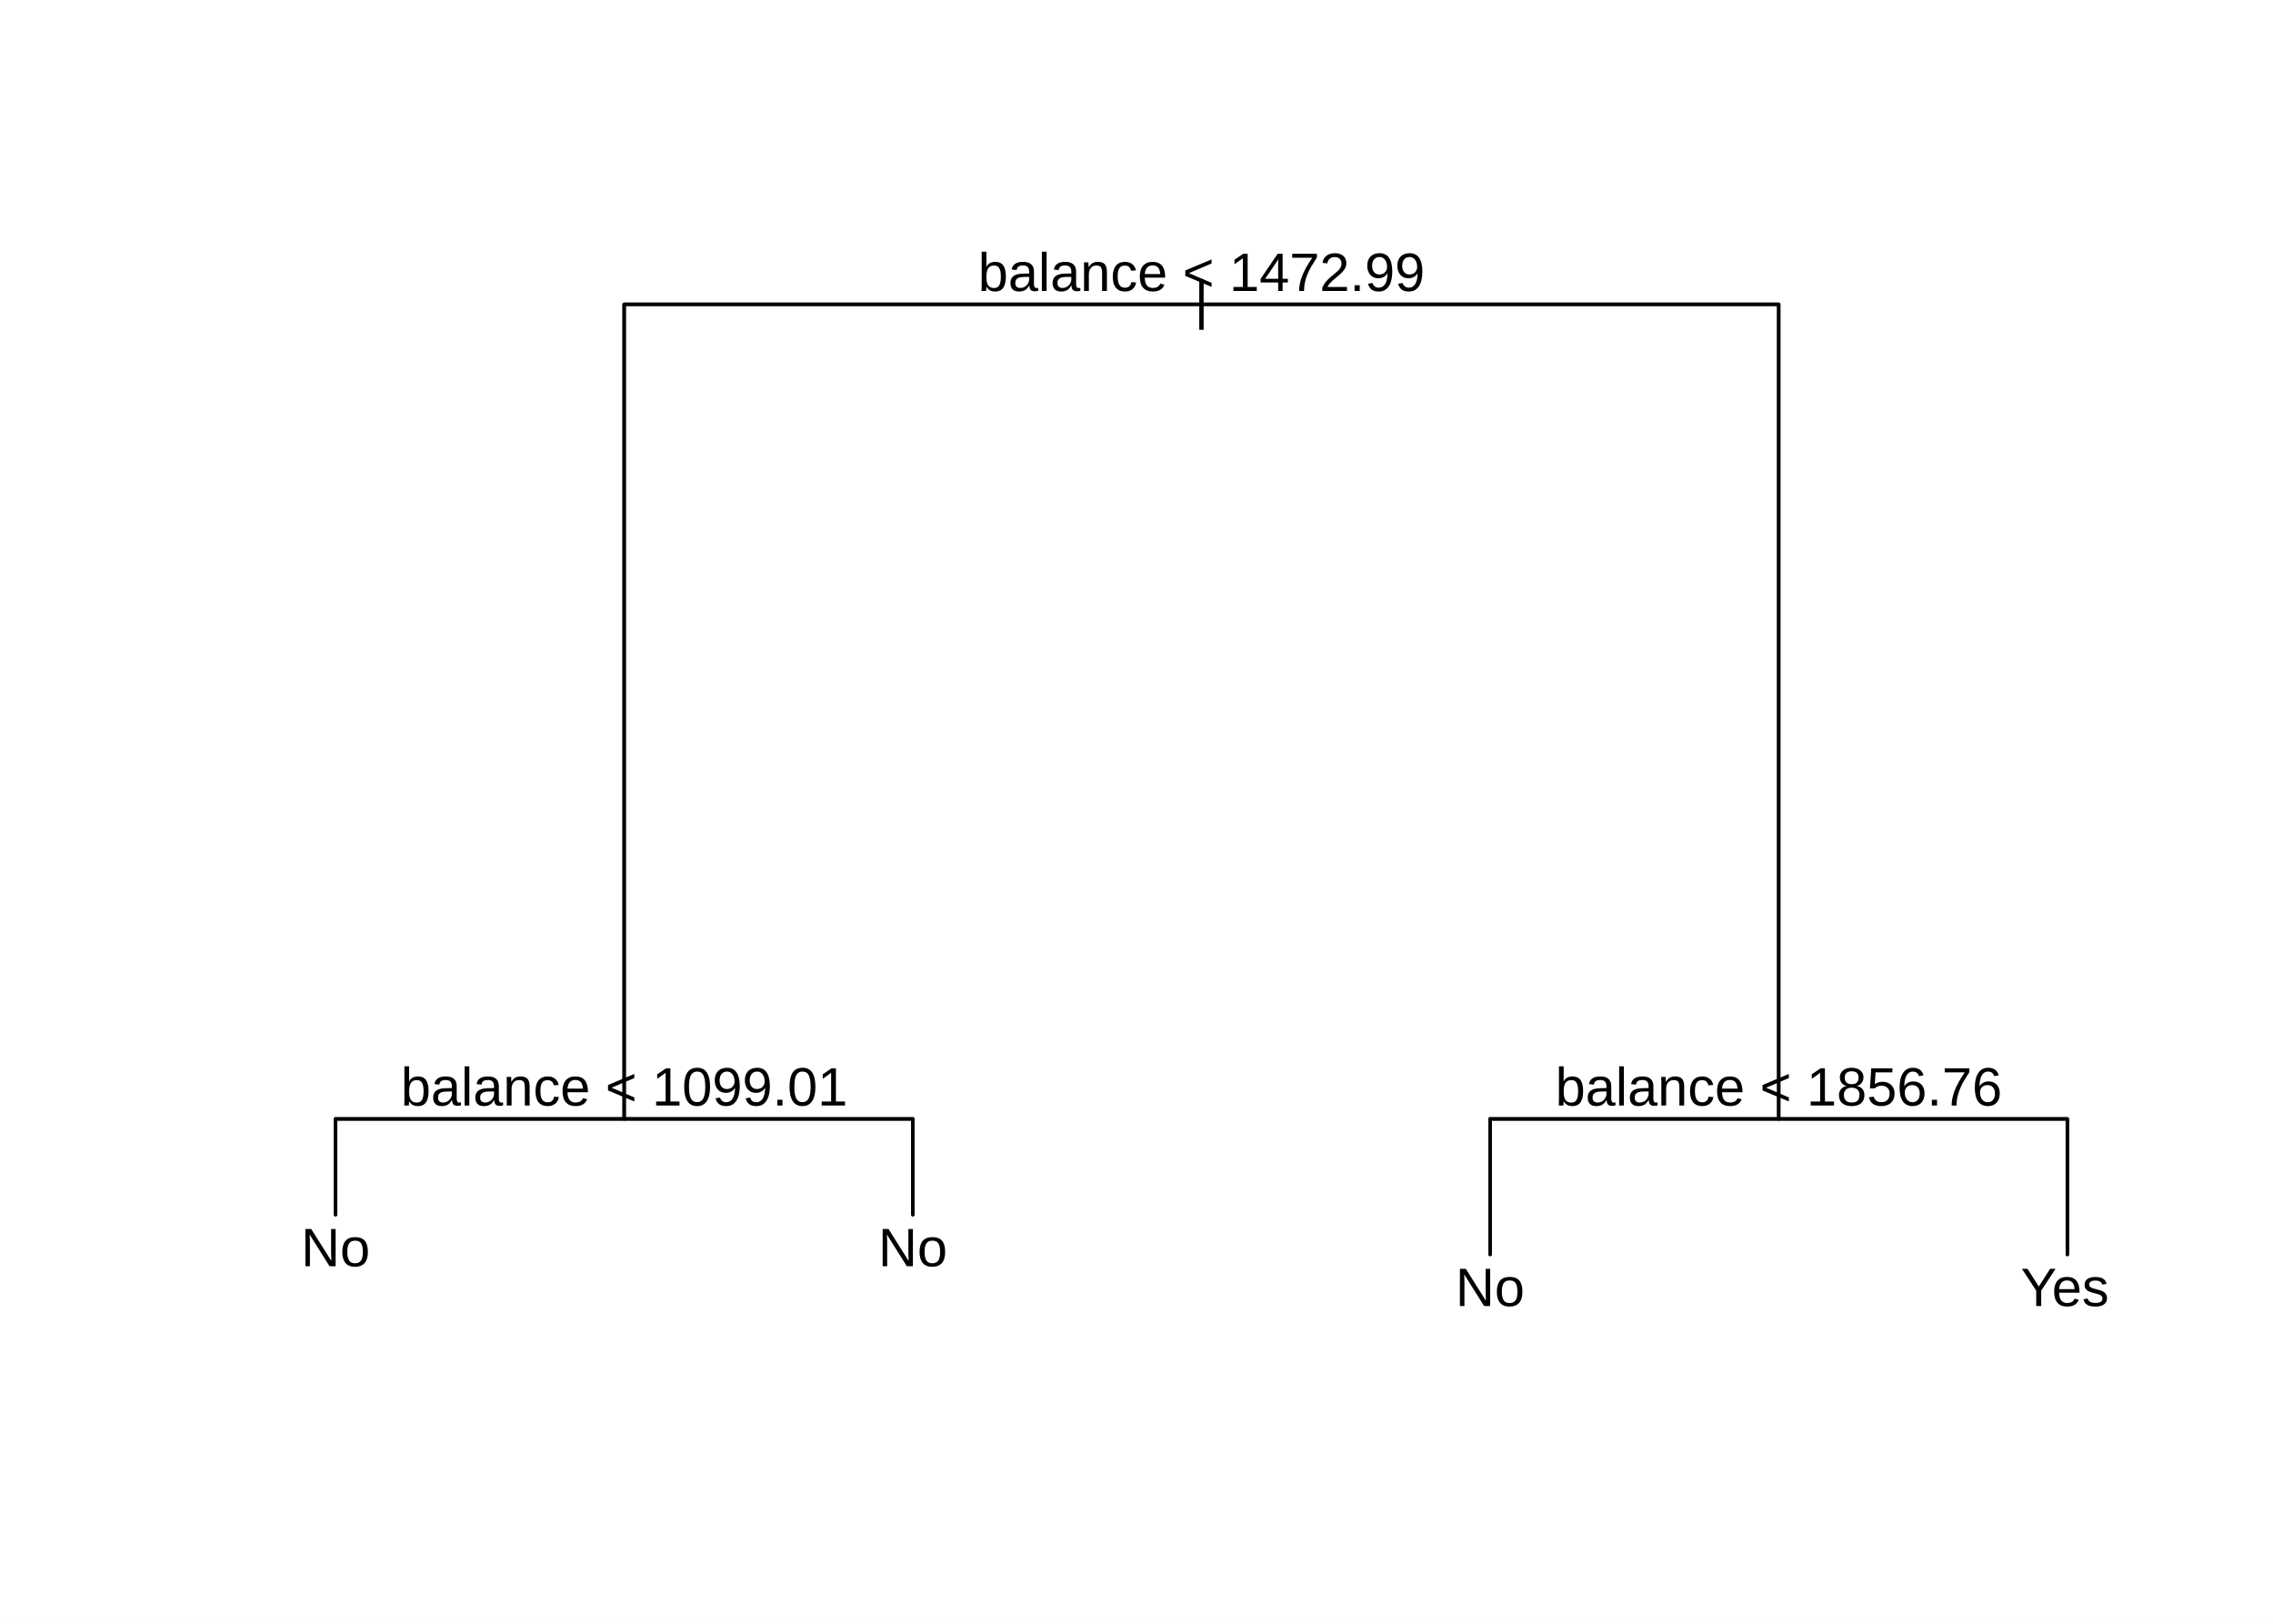
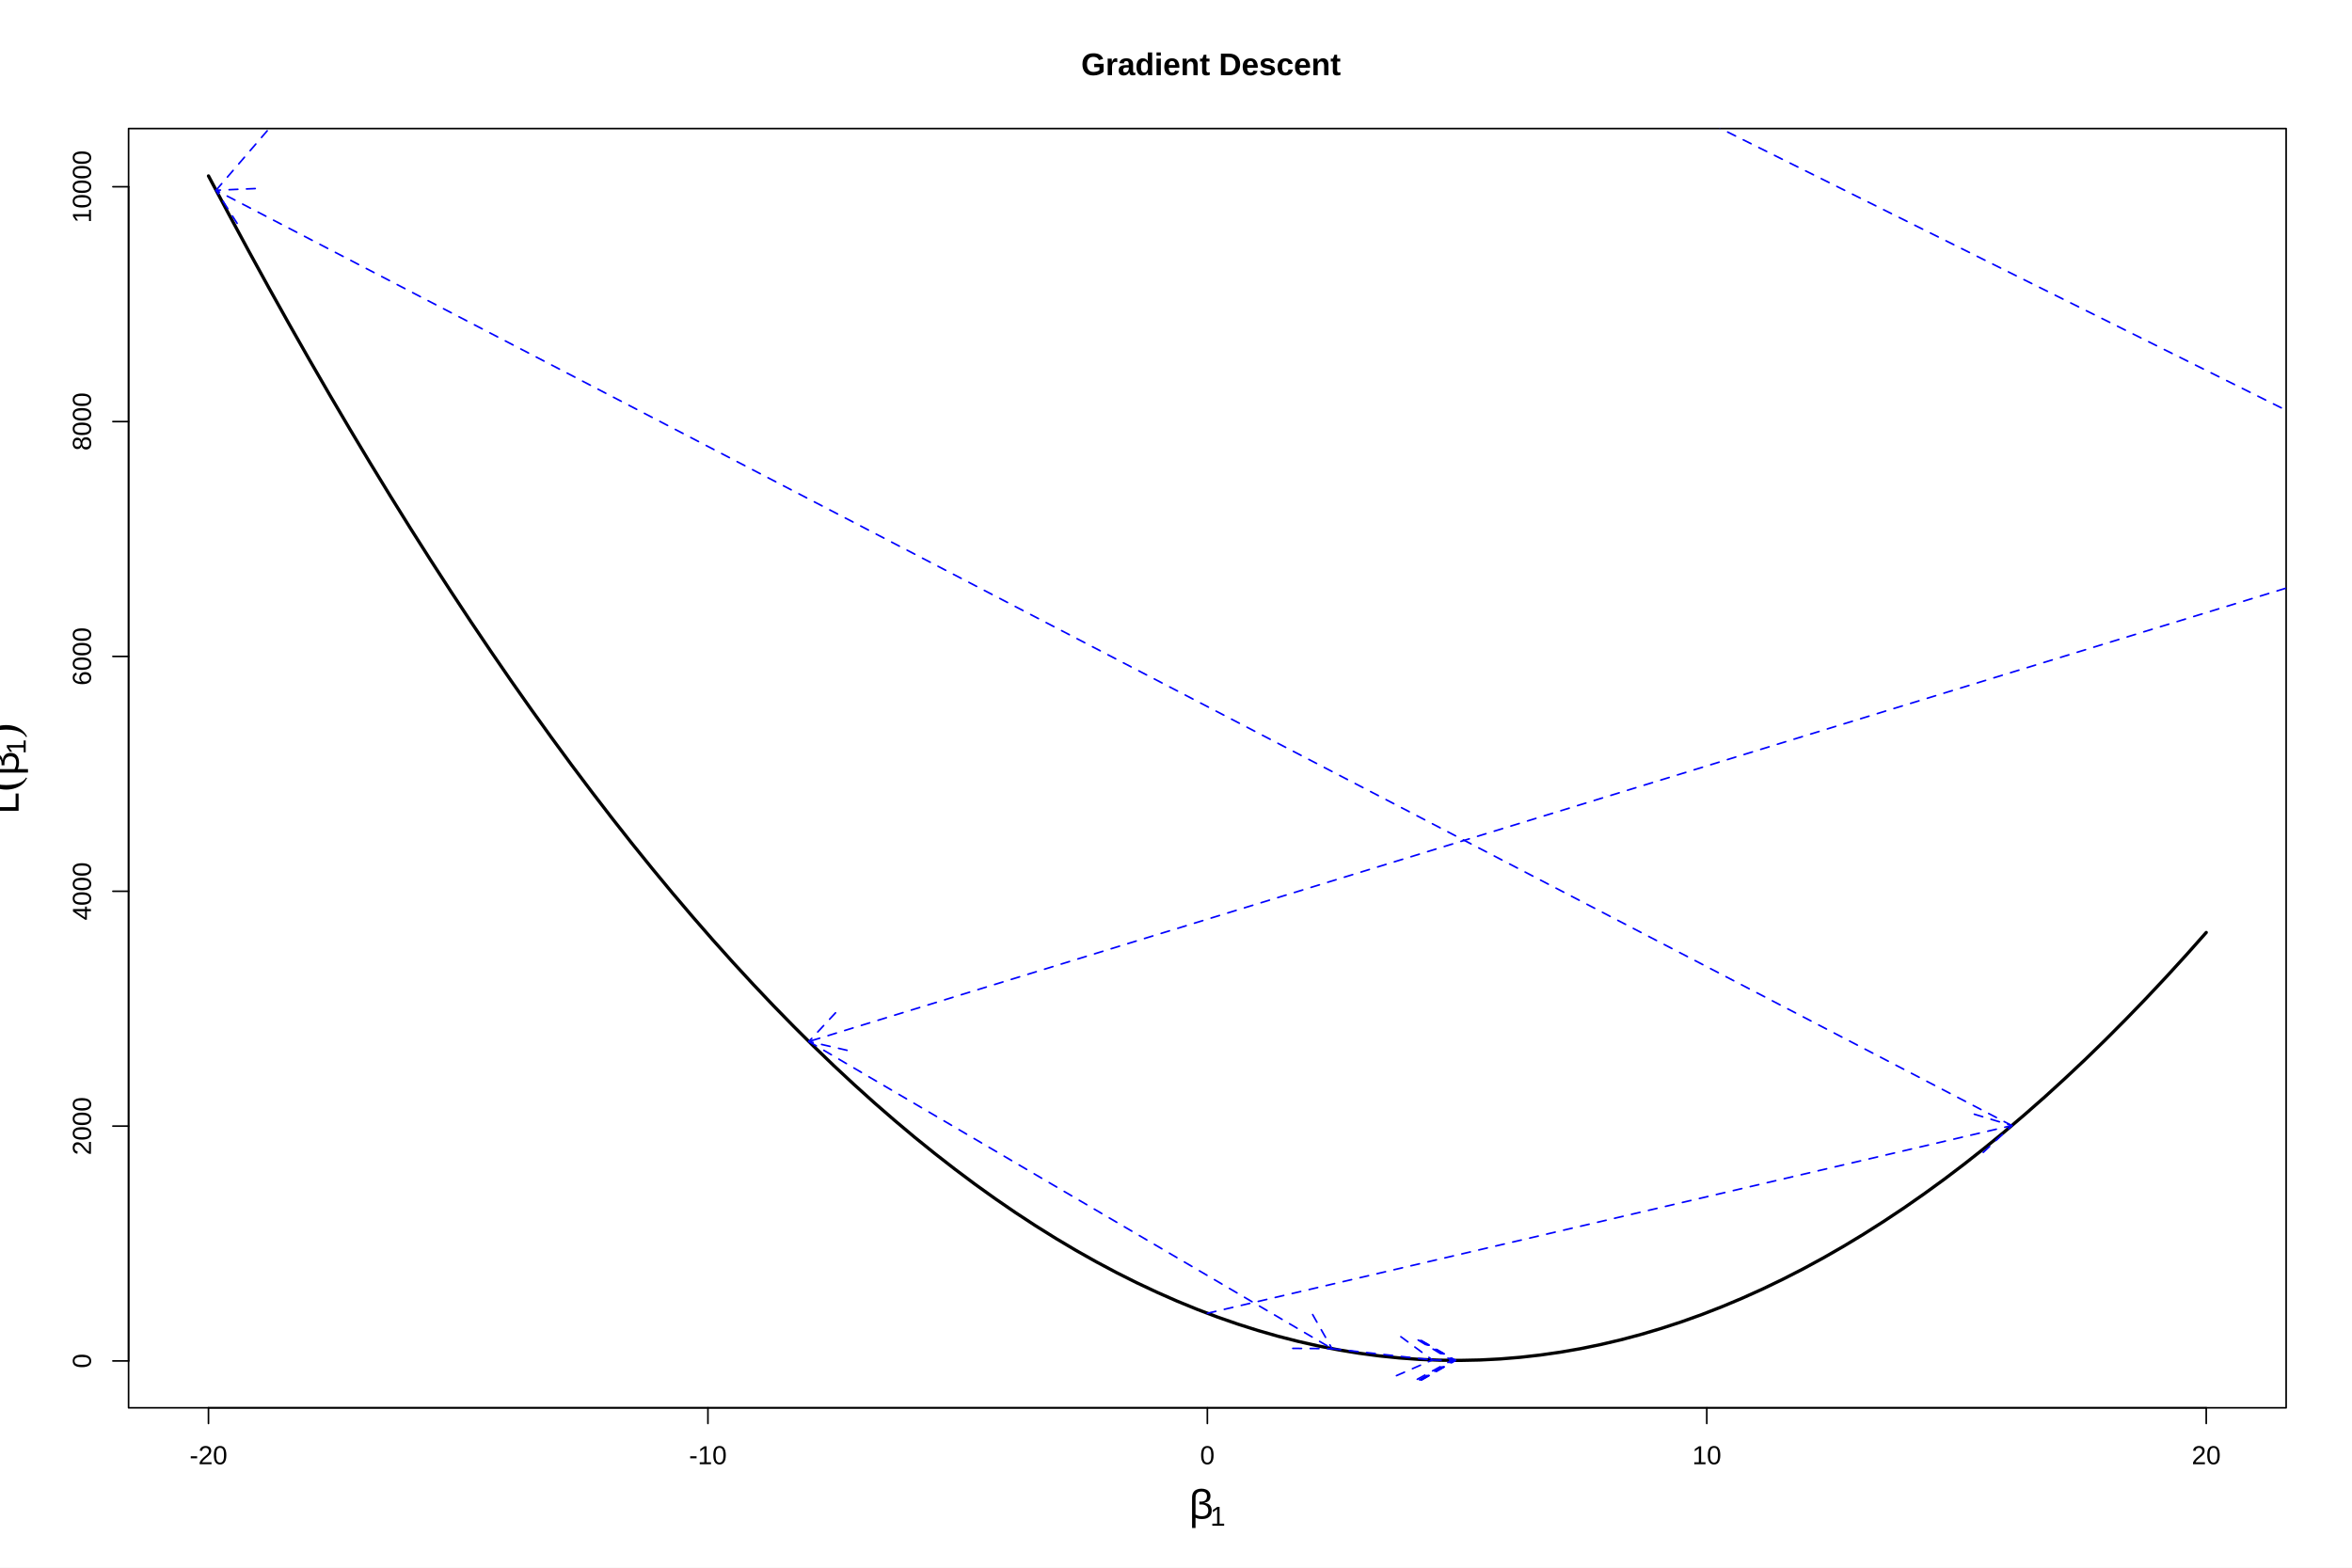
- <svg xmlns="http://www.w3.org/2000/svg" viewBox="0 0 504.00 360.00">
+ <svg xmlns="http://www.w3.org/2000/svg" viewBox="0 0 1080.00 720.00">
  <defs>
    <style type="text/css">
    line, polyline, path, rect, circle {
      fill: none;
      stroke: #000000;
      stroke-linecap: round;
      stroke-linejoin: round;
      stroke-miterlimit: 10.00;
    }
  </style>
  </defs>
  <rect width="100%" height="100%" style="stroke: none; fill: #FFFFFF;" />
  <defs>
-     <clipPath id="cpNTkuMDR8NDczLjc2fDI4Ni41Nnw1OS4wNA==">
-       <rect x="59.04" y="59.04" width="414.72" height="227.52" />
+     <clipPath id="cpNTkuMDR8MTA0OS43Nnw2NDYuNTZ8NTkuMDQ=">
+       <rect x="59.04" y="59.04" width="990.72" height="587.52" />
    </clipPath>
  </defs>
-   <g clip-path="url(#cpNTkuMDR8NDczLjc2fDI4Ni41Nnw1OS4wNA==)">
-     <text x="264.84" y="70.57" style="font-size: 12.00px; font-family: Arial;" textLength="3.12px" lengthAdjust="spacingAndGlyphs">|</text>
-   </g>
-   <polyline points="138.40,248.07 138.40,67.47 394.40,67.47 394.40,248.07 " style="stroke-width: 0.75;" clip-path="url(#cpNTkuMDR8NDczLjc2fDI4Ni41Nnw1OS4wNA==)" />
-   <polyline points="74.40,269.31 74.40,248.07 202.40,248.07 202.40,269.31 " style="stroke-width: 0.75;" clip-path="url(#cpNTkuMDR8NDczLjc2fDI4Ni41Nnw1OS4wNA==)" />
-   <polyline points="202.40,269.31 202.40,248.07 74.40,248.07 74.40,269.31 " style="stroke-width: 0.75;" clip-path="url(#cpNTkuMDR8NDczLjc2fDI4Ni41Nnw1OS4wNA==)" />
-   <polyline points="394.40,248.07 394.40,67.47 138.40,67.47 138.40,248.07 " style="stroke-width: 0.75;" clip-path="url(#cpNTkuMDR8NDczLjc2fDI4Ni41Nnw1OS4wNA==)" />
-   <polyline points="330.40,278.13 330.40,248.07 458.40,248.07 458.40,278.13 " style="stroke-width: 0.75;" clip-path="url(#cpNTkuMDR8NDczLjc2fDI4Ni41Nnw1OS4wNA==)" />
-   <polyline points="458.40,278.13 458.40,248.07 330.40,248.07 330.40,278.13 " style="stroke-width: 0.75;" clip-path="url(#cpNTkuMDR8NDczLjc2fDI4Ni41Nnw1OS4wNA==)" />
+   <polyline points="95.73,80.80 105.00,98.25 114.27,115.42 123.53,132.31 132.80,148.91 142.06,165.22 151.33,181.25 160.60,197.00 169.86,212.46 179.13,227.64 188.39,242.53 197.66,257.14 206.93,271.46 216.19,285.50 225.46,299.25 234.72,312.72 243.99,325.90 253.26,338.81 262.52,351.42 271.79,363.75 281.05,375.80 290.32,387.56 299.59,399.04 308.85,410.23 318.12,421.14 327.38,431.76 336.65,442.10 345.92,452.16 355.18,461.93 364.45,471.41 373.71,480.61 382.98,489.53 392.25,498.16 401.51,506.51 410.78,514.57 420.04,522.35 429.31,529.84 438.58,537.05 447.84,543.98 457.11,550.62 466.37,556.97 475.64,563.04 484.91,568.83 494.17,574.33 503.44,579.55 512.70,584.48 521.97,589.13 531.24,593.49 540.50,597.57 549.77,601.37 559.03,604.88 568.30,608.10 577.56,611.04 586.83,613.70 596.10,616.07 605.36,618.16 614.63,619.96 623.89,621.48 633.16,622.71 642.43,623.66 651.69,624.33 660.96,624.70 670.22,624.80 679.49,624.61 688.76,624.14 698.02,623.38 707.29,622.33 716.55,621.01 725.82,619.40 735.09,617.50 744.35,615.32 753.62,612.85 762.88,610.10 772.15,607.07 781.42,603.75 790.68,600.14 799.95,596.25 809.21,592.08 818.48,587.62 827.75,582.88 837.01,577.85 846.28,572.54 855.54,566.95 864.81,561.06 874.08,554.90 883.34,548.45 892.61,541.72 901.87,534.70 911.14,527.39 920.41,519.81 929.67,511.93 938.94,503.78 948.20,495.33 957.47,486.61 966.74,477.60 976.00,468.30 985.27,458.72 994.53,448.86 1003.80,438.71 1013.07,428.27 " style="stroke-width: 1.50;" clip-path="url(#cpNTkuMDR8MTA0OS43Nnw2NDYuNTZ8NTkuMDQ=)" />
  <defs>
-     <clipPath id="cpMHw1MDR8MzYwfDA=">
-       <rect x="0.00" y="0.00" width="504.00" height="360.00" />
+     <clipPath id="cpMHwxMDgwfDcyMHww">
+       <rect x="0.00" y="0.00" width="1080.00" height="720.00" />
    </clipPath>
  </defs>
-   <g clip-path="url(#cpMHw1MDR8MzYwfDA=)">
-     <text x="216.86" y="64.51" style="font-size: 12.00px; font-family: Arial;" textLength="99.09px" lengthAdjust="spacingAndGlyphs">balance &lt; 1472.99</text>
+   <line x1="95.73" y1="646.56" x2="1013.07" y2="646.56" style="stroke-width: 0.75;" clip-path="url(#cpMHwxMDgwfDcyMHww)" />
+   <line x1="95.73" y1="646.56" x2="95.73" y2="653.76" style="stroke-width: 0.75;" clip-path="url(#cpMHwxMDgwfDcyMHww)" />
+   <line x1="325.07" y1="646.56" x2="325.07" y2="653.76" style="stroke-width: 0.75;" clip-path="url(#cpMHwxMDgwfDcyMHww)" />
+   <line x1="554.40" y1="646.56" x2="554.40" y2="653.76" style="stroke-width: 0.75;" clip-path="url(#cpMHwxMDgwfDcyMHww)" />
+   <line x1="783.73" y1="646.56" x2="783.73" y2="653.76" style="stroke-width: 0.75;" clip-path="url(#cpMHwxMDgwfDcyMHww)" />
+   <line x1="1013.07" y1="646.56" x2="1013.07" y2="653.76" style="stroke-width: 0.75;" clip-path="url(#cpMHwxMDgwfDcyMHww)" />
+   <g clip-path="url(#cpMHwxMDgwfDcyMHww)">
+     <text x="87.06" y="672.48" style="font-size: 12.00px; font-family: Arial;" textLength="17.34px" lengthAdjust="spacingAndGlyphs">-20</text>
  </g>
-   <g clip-path="url(#cpMHw1MDR8MzYwfDA=)">
-     <text x="88.86" y="245.11" style="font-size: 12.00px; font-family: Arial;" textLength="99.09px" lengthAdjust="spacingAndGlyphs">balance &lt; 1099.01</text>
+   <g clip-path="url(#cpMHwxMDgwfDcyMHww)">
+     <text x="316.39" y="672.48" style="font-size: 12.00px; font-family: Arial;" textLength="17.34px" lengthAdjust="spacingAndGlyphs">-10</text>
  </g>
-   <g clip-path="url(#cpMHw1MDR8MzYwfDA=)">
-     <text x="344.86" y="245.11" style="font-size: 12.00px; font-family: Arial;" textLength="99.09px" lengthAdjust="spacingAndGlyphs">balance &lt; 1856.76</text>
+   <g clip-path="url(#cpMHwxMDgwfDcyMHww)">
+     <text x="551.06" y="672.48" style="font-size: 12.00px; font-family: Arial;" textLength="6.67px" lengthAdjust="spacingAndGlyphs">0</text>
  </g>
-   <g clip-path="url(#cpMHw1MDR8MzYwfDA=)">
-     <text x="66.73" y="280.74" style="font-size: 12.00px; font-family: Arial;" textLength="15.34px" lengthAdjust="spacingAndGlyphs">No</text>
+   <g clip-path="url(#cpMHwxMDgwfDcyMHww)">
+     <text x="777.06" y="672.48" style="font-size: 12.00px; font-family: Arial;" textLength="13.35px" lengthAdjust="spacingAndGlyphs">10</text>
  </g>
-   <g clip-path="url(#cpMHw1MDR8MzYwfDA=)">
-     <text x="194.73" y="280.74" style="font-size: 12.00px; font-family: Arial;" textLength="15.34px" lengthAdjust="spacingAndGlyphs">No</text>
+   <g clip-path="url(#cpMHwxMDgwfDcyMHww)">
+     <text x="1006.39" y="672.48" style="font-size: 12.00px; font-family: Arial;" textLength="13.35px" lengthAdjust="spacingAndGlyphs">20</text>
  </g>
-   <g clip-path="url(#cpMHw1MDR8MzYwfDA=)">
-     <text x="322.73" y="289.56" style="font-size: 12.00px; font-family: Arial;" textLength="15.34px" lengthAdjust="spacingAndGlyphs">No</text>
+   <line x1="59.04" y1="625.05" x2="59.04" y2="85.76" style="stroke-width: 0.75;" clip-path="url(#cpMHwxMDgwfDcyMHww)" />
+   <line x1="59.04" y1="625.05" x2="51.84" y2="625.05" style="stroke-width: 0.75;" clip-path="url(#cpMHwxMDgwfDcyMHww)" />
+   <line x1="59.04" y1="517.19" x2="51.84" y2="517.19" style="stroke-width: 0.75;" clip-path="url(#cpMHwxMDgwfDcyMHww)" />
+   <line x1="59.04" y1="409.33" x2="51.84" y2="409.33" style="stroke-width: 0.75;" clip-path="url(#cpMHwxMDgwfDcyMHww)" />
+   <line x1="59.04" y1="301.47" x2="51.84" y2="301.47" style="stroke-width: 0.75;" clip-path="url(#cpMHwxMDgwfDcyMHww)" />
+   <line x1="59.04" y1="193.61" x2="51.84" y2="193.61" style="stroke-width: 0.75;" clip-path="url(#cpMHwxMDgwfDcyMHww)" />
+   <line x1="59.04" y1="85.76" x2="51.84" y2="85.76" style="stroke-width: 0.75;" clip-path="url(#cpMHwxMDgwfDcyMHww)" />
+   <g clip-path="url(#cpMHwxMDgwfDcyMHww)">
+     <text transform="translate(41.76,628.38) rotate(-90)" style="font-size: 12.00px; font-family: Arial;" textLength="6.67px" lengthAdjust="spacingAndGlyphs">0</text>
  </g>
-   <g clip-path="url(#cpMHw1MDR8MzYwfDA=)">
-     <text x="448.06" y="289.56" style="font-size: 12.00px; font-family: Arial;" textLength="20.68px" lengthAdjust="spacingAndGlyphs">Yes</text>
+   <g clip-path="url(#cpMHwxMDgwfDcyMHww)">
+     <text transform="translate(41.76,530.54) rotate(-90)" style="font-size: 12.00px; font-family: Arial;" textLength="26.70px" lengthAdjust="spacingAndGlyphs">2000</text>
  </g>
+   <g clip-path="url(#cpMHwxMDgwfDcyMHww)">
+     <text transform="translate(41.76,422.68) rotate(-90)" style="font-size: 12.00px; font-family: Arial;" textLength="26.70px" lengthAdjust="spacingAndGlyphs">4000</text>
+   </g>
+   <g clip-path="url(#cpMHwxMDgwfDcyMHww)">
+     <text transform="translate(41.76,314.82) rotate(-90)" style="font-size: 12.00px; font-family: Arial;" textLength="26.70px" lengthAdjust="spacingAndGlyphs">6000</text>
+   </g>
+   <g clip-path="url(#cpMHwxMDgwfDcyMHww)">
+     <text transform="translate(41.76,206.96) rotate(-90)" style="font-size: 12.00px; font-family: Arial;" textLength="26.70px" lengthAdjust="spacingAndGlyphs">8000</text>
+   </g>
+   <g clip-path="url(#cpMHwxMDgwfDcyMHww)">
+     <text transform="translate(41.76,102.44) rotate(-90)" style="font-size: 12.00px; font-family: Arial;" textLength="33.37px" lengthAdjust="spacingAndGlyphs">10000</text>
+   </g>
+   <polyline points="59.04,646.56 1049.76,646.56 1049.76,59.04 59.04,59.04 59.04,646.56 " style="stroke-width: 0.75;" clip-path="url(#cpMHwxMDgwfDcyMHww)" />
+   <g clip-path="url(#cpMHwxMDgwfDcyMHww)">
+     <text x="496.44" y="34.53" style="font-size: 14.40px; font-weight: bold; font-family: Arial;" textLength="115.92px" lengthAdjust="spacingAndGlyphs">Gradient Descent</text>
+   </g>
+   <g clip-path="url(#cpMHwxMDgwfDcyMHww)">
+     <text x="545.85" y="697.47" style="font-size: 18.00px; font-family: Symbol;" textLength="9.88px" lengthAdjust="spacingAndGlyphs">β</text>
+   </g>
+   <g clip-path="url(#cpMHwxMDgwfDcyMHww)">
+     <text x="555.72" y="700.73" style="font-size: 12.60px; font-family: Arial;" textLength="7.23px" lengthAdjust="spacingAndGlyphs">1</text>
+   </g>
+   <g clip-path="url(#cpMHwxMDgwfDcyMHww)">
+     <text transform="translate(8.54,373.85) rotate(-90)" style="font-size: 18.00px; font-family: Arial;" textLength="10.01px" lengthAdjust="spacingAndGlyphs">L</text>
+   </g>
+   <g clip-path="url(#cpMHwxMDgwfDcyMHww)">
+     <text transform="translate(8.54,363.84) rotate(-90)" style="font-size: 22.50px; font-family: Symbol;" textLength="7.49px" lengthAdjust="spacingAndGlyphs">(</text>
+   </g>
+   <g clip-path="url(#cpMHwxMDgwfDcyMHww)">
+     <text transform="translate(8.54,356.35) rotate(-90)" style="font-size: 18.00px; font-family: Symbol;" textLength="9.88px" lengthAdjust="spacingAndGlyphs">β</text>
+   </g>
+   <g clip-path="url(#cpMHwxMDgwfDcyMHww)">
+     <text transform="translate(11.80,346.47) rotate(-90)" style="font-size: 12.60px; font-family: Arial;" textLength="7.23px" lengthAdjust="spacingAndGlyphs">1</text>
+   </g>
+   <g clip-path="url(#cpMHwxMDgwfDcyMHww)">
+     <text transform="translate(8.54,339.24) rotate(-90)" style="font-size: 22.50px; font-family: Symbol;" textLength="7.49px" lengthAdjust="spacingAndGlyphs">)</text>
+   </g>
+   <defs>
+     <clipPath id="cpNTkuMDR8MTA0OS43Nnw2NDYuNTZ8NTkuMDQ=">
+       <rect x="59.04" y="59.04" width="990.72" height="587.52" />
+     </clipPath>
+   </defs>
+   <line x1="554.40" y1="603.16" x2="923.81" y2="516.95" style="stroke-width: 0.75; stroke: #0000FF; stroke-dasharray: 4.00,4.00;" clip-path="url(#cpNTkuMDR8MTA0OS43Nnw2NDYuNTZ8NTkuMDQ=)" />
+   <polyline points="910.67,529.26 923.81,516.95 906.58,511.73 " style="stroke-width: 0.75; stroke: #0000FF; stroke-dasharray: 4.00,4.00;" clip-path="url(#cpNTkuMDR8MTA0OS43Nnw2NDYuNTZ8NTkuMDQ=)" />
+   <line x1="923.81" y1="516.95" x2="99.21" y2="87.38" style="stroke-width: 0.75; stroke: #0000FF; stroke-dasharray: 4.00,4.00;" clip-path="url(#cpNTkuMDR8MTA0OS43Nnw2NDYuNTZ8NTkuMDQ=)" />
+   <polyline points="117.19,86.60 99.21,87.38 108.88,102.57 " style="stroke-width: 0.75; stroke: #0000FF; stroke-dasharray: 4.00,4.00;" clip-path="url(#cpNTkuMDR8MTA0OS43Nnw2NDYuNTZ8NTkuMDQ=)" />
+   <line x1="99.21" y1="87.38" x2="174.36" y2="0.00" style="stroke-width: 0.75; stroke: #0000FF; stroke-dasharray: 4.00,4.00;" clip-path="url(#cpNTkuMDR8MTA0OS43Nnw2NDYuNTZ8NTkuMDQ=)" />
+   <line x1="671.60" y1="0.00" x2="1080.00" y2="203.48" style="stroke-width: 0.75; stroke: #0000FF; stroke-dasharray: 4.00,4.00;" clip-path="url(#cpNTkuMDR8MTA0OS43Nnw2NDYuNTZ8NTkuMDQ=)" />
+   <line x1="1080.00" y1="260.83" x2="371.40" y2="478.34" style="stroke-width: 0.75; stroke: #0000FF; stroke-dasharray: 4.00,4.00;" clip-path="url(#cpNTkuMDR8MTA0OS43Nnw2NDYuNTZ8NTkuMDQ=)" />
+   <polyline points="383.66,465.17 371.40,478.34 388.94,482.37 " style="stroke-width: 0.75; stroke: #0000FF; stroke-dasharray: 4.00,4.00;" clip-path="url(#cpNTkuMDR8MTA0OS43Nnw2NDYuNTZ8NTkuMDQ=)" />
+   <line x1="371.40" y1="478.34" x2="611.63" y2="619.41" style="stroke-width: 0.75; stroke: #0000FF; stroke-dasharray: 4.00,4.00;" clip-path="url(#cpNTkuMDR8MTA0OS43Nnw2NDYuNTZ8NTkuMDQ=)" />
+   <polyline points="593.63,619.28 611.63,619.41 602.74,603.75 " style="stroke-width: 0.75; stroke: #0000FF; stroke-dasharray: 4.00,4.00;" clip-path="url(#cpNTkuMDR8MTA0OS43Nnw2NDYuNTZ8NTkuMDQ=)" />
+   <line x1="611.63" y1="619.41" x2="657.74" y2="624.61" style="stroke-width: 0.75; stroke: #0000FF; stroke-dasharray: 4.00,4.00;" clip-path="url(#cpNTkuMDR8MTA0OS43Nnw2NDYuNTZ8NTkuMDQ=)" />
+   <polyline points="641.24,631.80 657.74,624.61 643.25,613.92 " style="stroke-width: 0.75; stroke: #0000FF; stroke-dasharray: 4.00,4.00;" clip-path="url(#cpNTkuMDR8MTA0OS43Nnw2NDYuNTZ8NTkuMDQ=)" />
+   <line x1="657.74" y1="624.61" x2="666.59" y2="624.80" style="stroke-width: 0.75; stroke: #0000FF; stroke-dasharray: 4.00,4.00;" clip-path="url(#cpNTkuMDR8MTA0OS43Nnw2NDYuNTZ8NTkuMDQ=)" />
+   <polyline points="650.81,633.46 666.59,624.80 651.20,615.46 " style="stroke-width: 0.75; stroke: #0000FF; stroke-dasharray: 4.00,4.00;" clip-path="url(#cpNTkuMDR8MTA0OS43Nnw2NDYuNTZ8NTkuMDQ=)" />
+   <line x1="666.59" y1="624.80" x2="667.44" y2="624.80" style="stroke-width: 0.75; stroke: #0000FF; stroke-dasharray: 4.00,4.00;" clip-path="url(#cpNTkuMDR8MTA0OS43Nnw2NDYuNTZ8NTkuMDQ=)" />
+   <polyline points="651.80,633.71 667.44,624.80 651.90,615.71 " style="stroke-width: 0.75; stroke: #0000FF; stroke-dasharray: 4.00,4.00;" clip-path="url(#cpNTkuMDR8MTA0OS43Nnw2NDYuNTZ8NTkuMDQ=)" />
+   <line x1="667.44" y1="624.80" x2="667.94" y2="624.80" style="stroke-width: 0.75; stroke: #0000FF; stroke-dasharray: 4.00,4.00;" clip-path="url(#cpNTkuMDR8MTA0OS43Nnw2NDYuNTZ8NTkuMDQ=)" />
+   <polyline points="652.32,633.75 667.94,624.80 652.38,615.75 " style="stroke-width: 0.75; stroke: #0000FF; stroke-dasharray: 4.00,4.00;" clip-path="url(#cpNTkuMDR8MTA0OS43Nnw2NDYuNTZ8NTkuMDQ=)" />
+   <line x1="667.94" y1="624.80" x2="668.24" y2="624.80" style="stroke-width: 0.75; stroke: #0000FF; stroke-dasharray: 4.00,4.00;" clip-path="url(#cpNTkuMDR8MTA0OS43Nnw2NDYuNTZ8NTkuMDQ=)" />
+   <polyline points="652.64,633.77 668.24,624.80 652.67,615.77 " style="stroke-width: 0.75; stroke: #0000FF; stroke-dasharray: 4.00,4.00;" clip-path="url(#cpNTkuMDR8MTA0OS43Nnw2NDYuNTZ8NTkuMDQ=)" />
+   <line x1="668.24" y1="624.80" x2="668.33" y2="624.80" style="stroke-width: 0.75; stroke: #0000FF; stroke-dasharray: 4.00,4.00;" clip-path="url(#cpNTkuMDR8MTA0OS43Nnw2NDYuNTZ8NTkuMDQ=)" />
+   <polyline points="652.73,633.78 668.33,624.80 652.76,615.78 " style="stroke-width: 0.75; stroke: #0000FF; stroke-dasharray: 4.00,4.00;" clip-path="url(#cpNTkuMDR8MTA0OS43Nnw2NDYuNTZ8NTkuMDQ=)" />
</svg>
